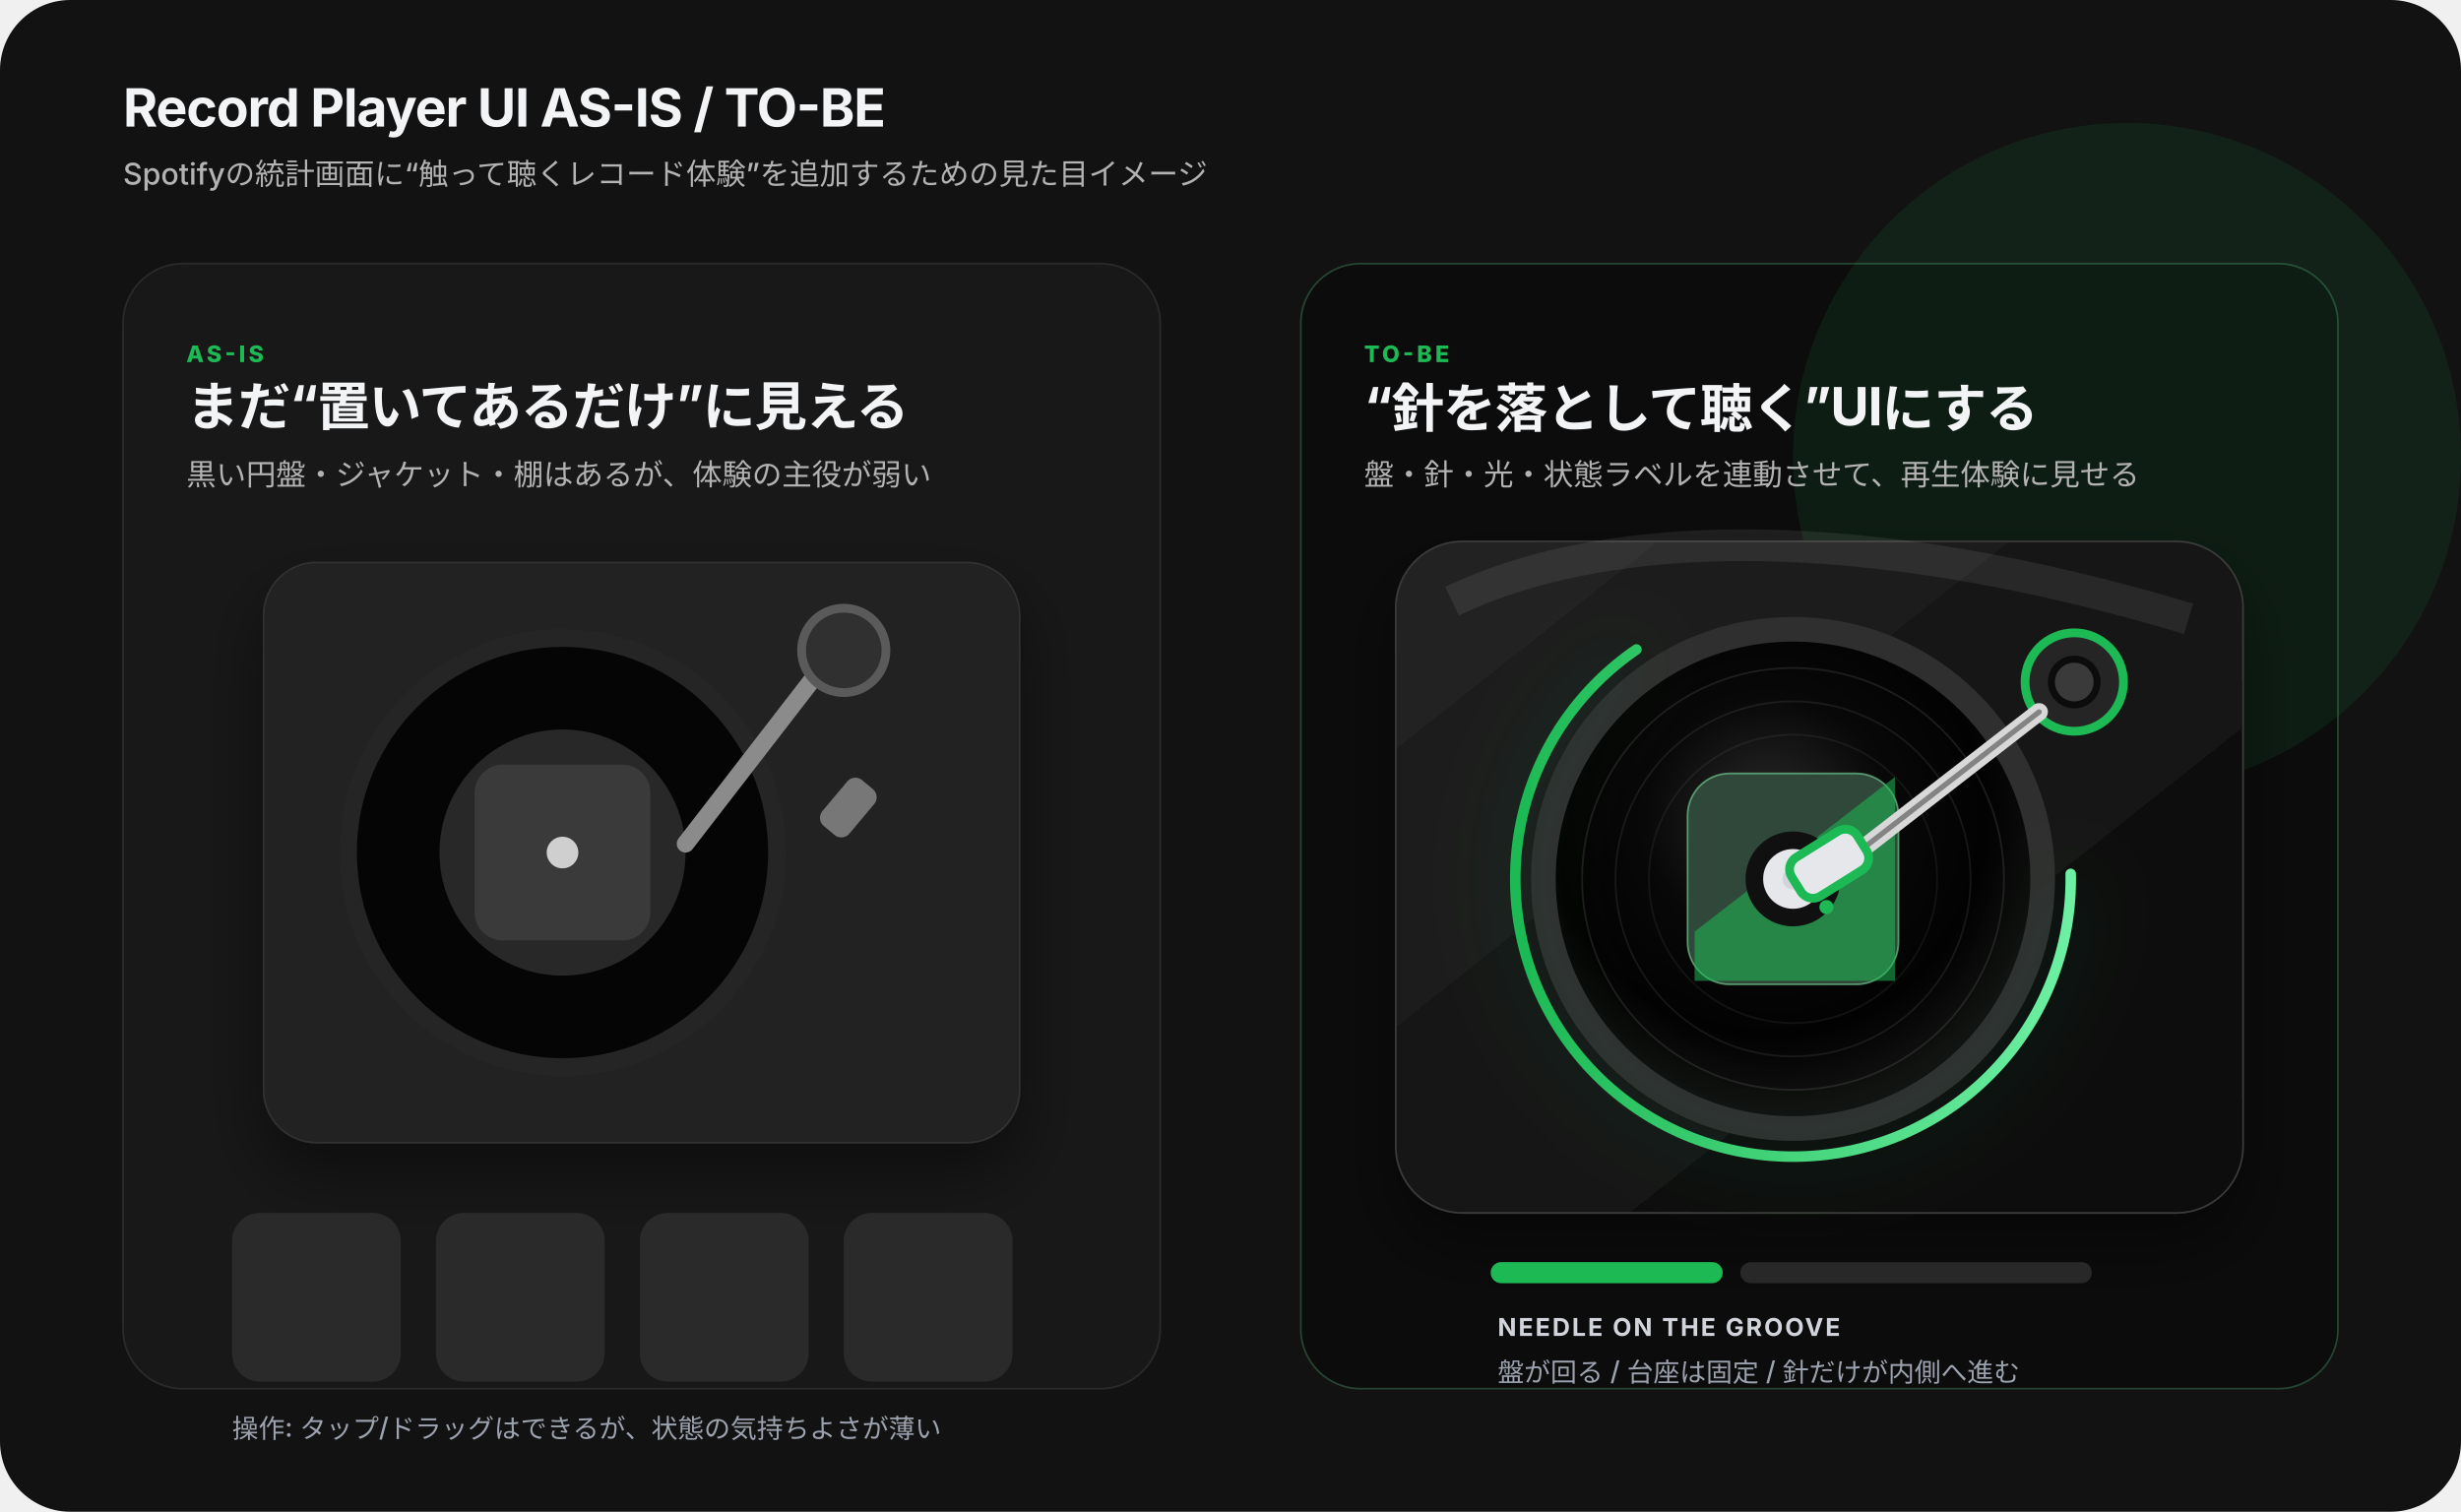
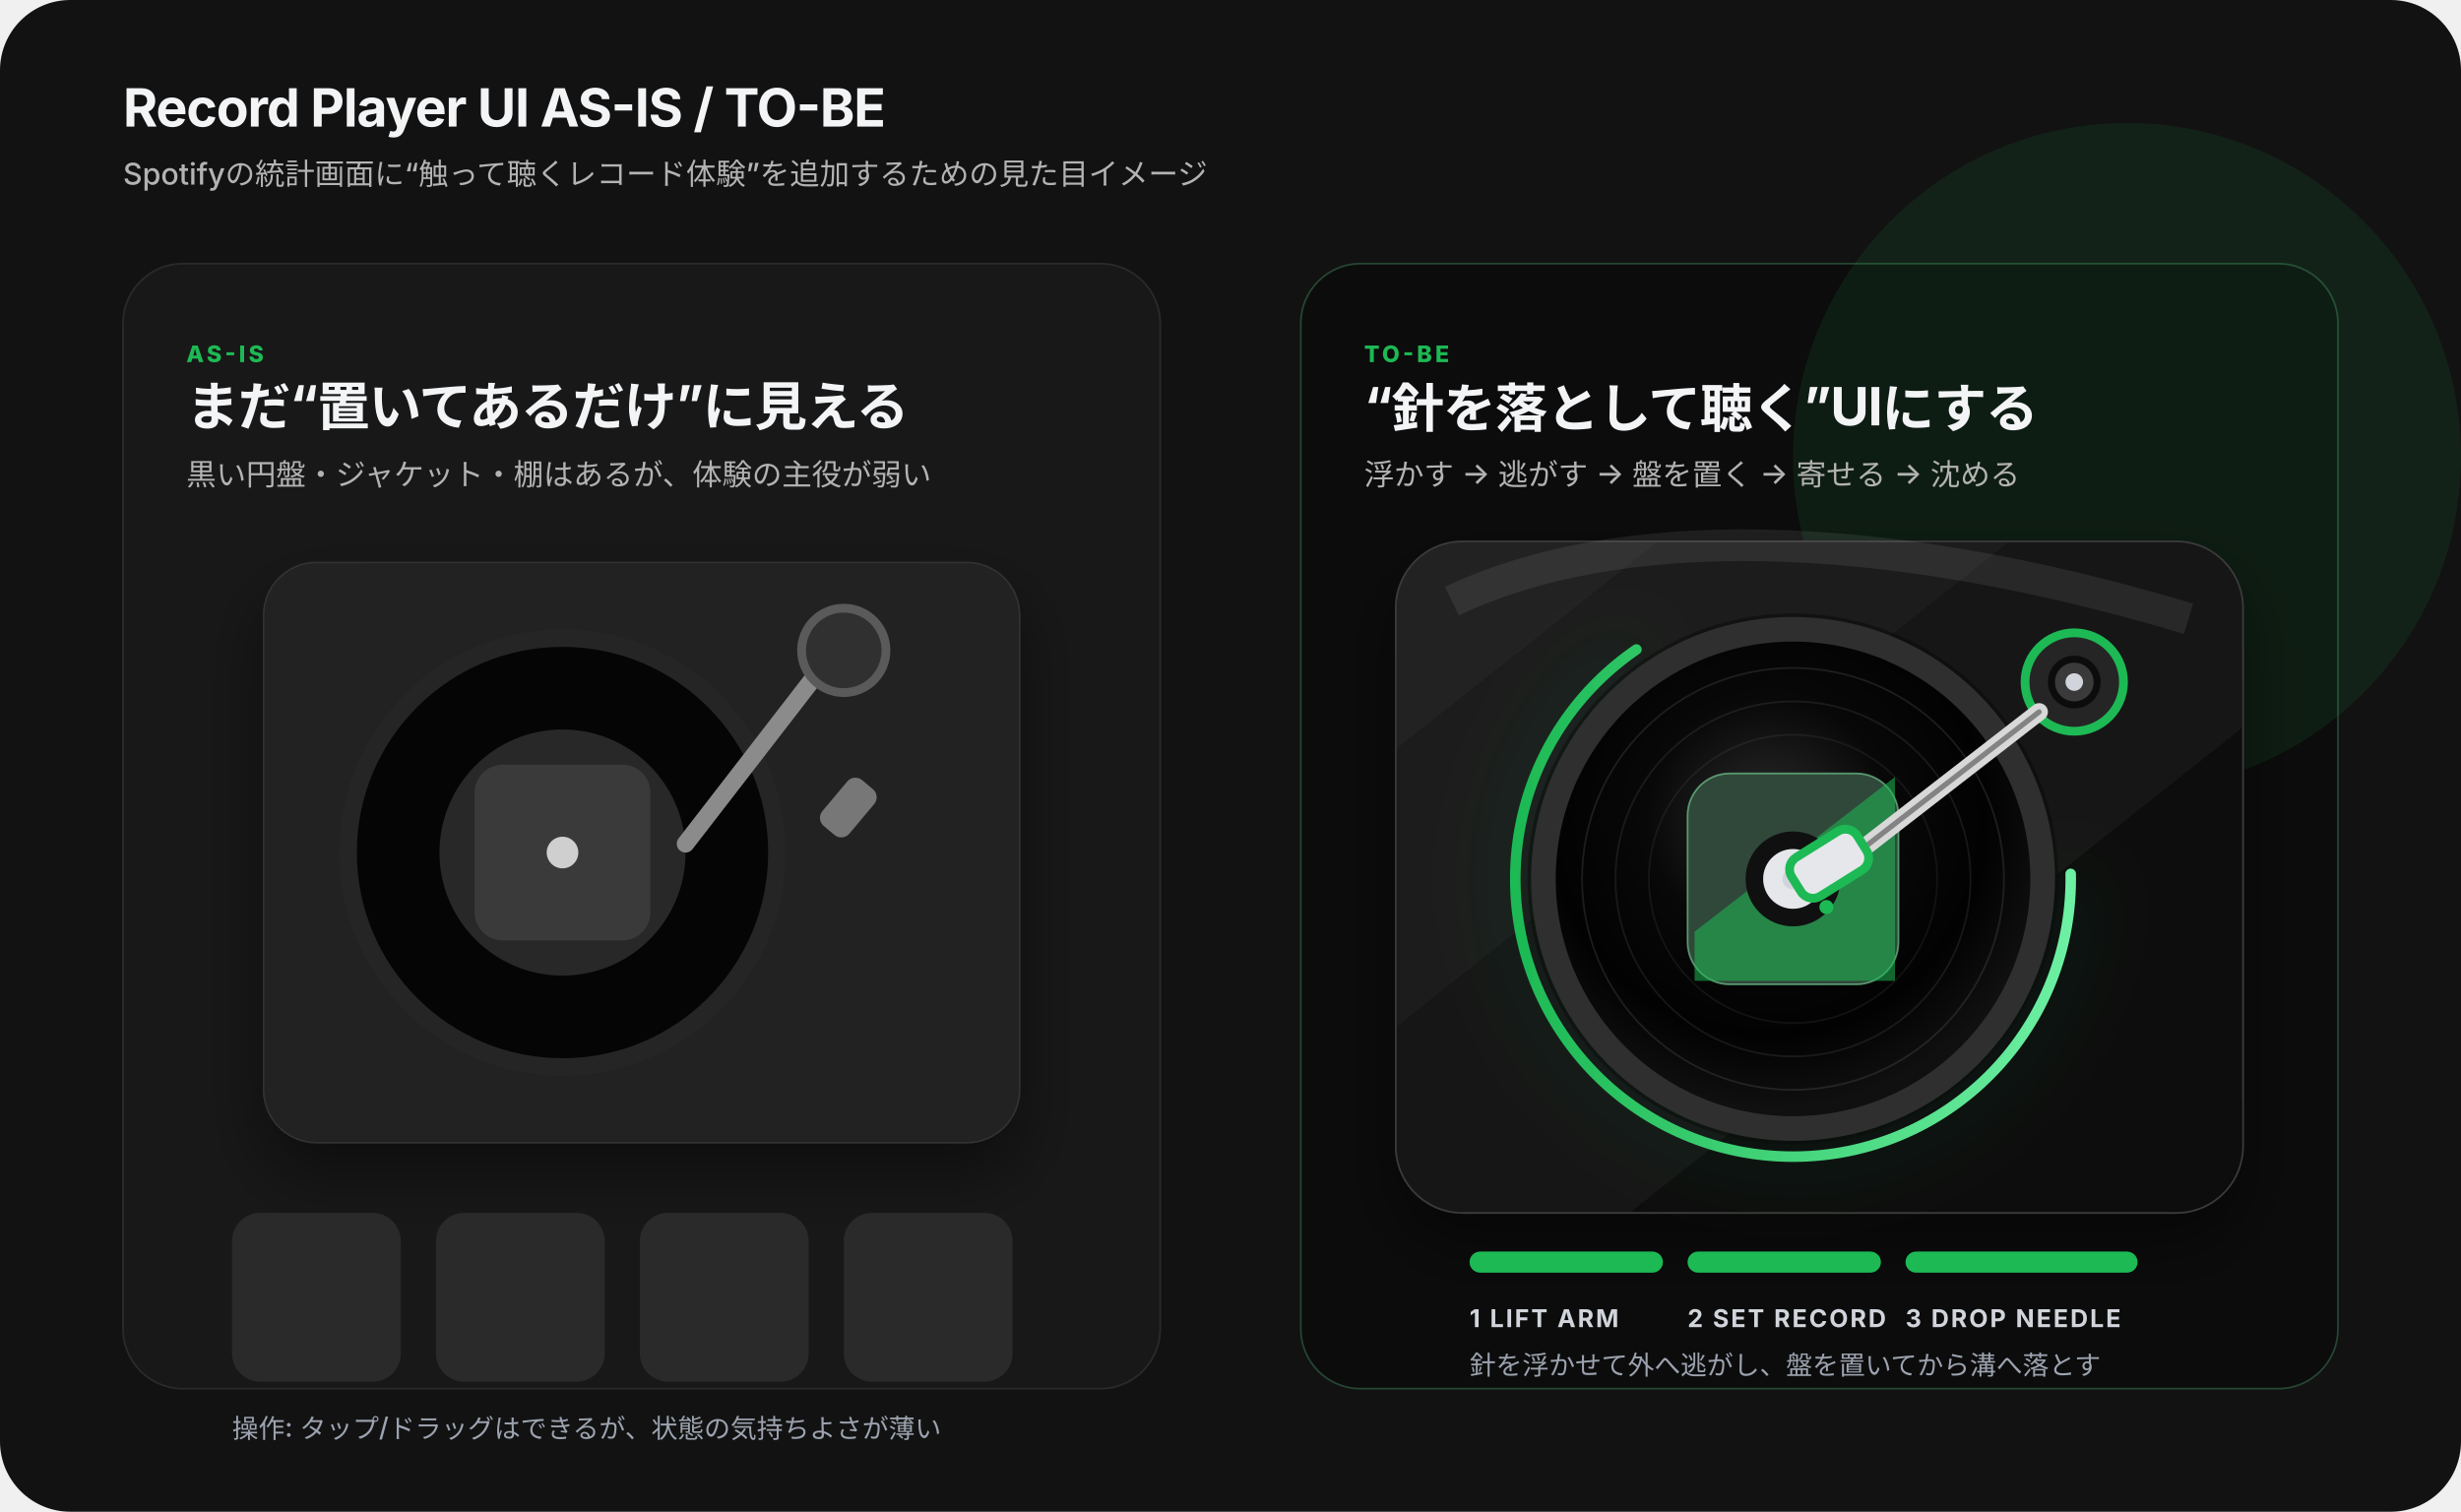
<svg xmlns="http://www.w3.org/2000/svg" width="1400" height="860" viewBox="0 0 1400 860" role="img" aria-labelledby="title desc">
  <defs>
    <radialGradient id="vinyl" cx="45%" cy="38%" r="58%">
      <stop offset="0%" stop-color="#2b2b2b" />
      <stop offset="42%" stop-color="#080808" />
      <stop offset="75%" stop-color="#020202" />
      <stop offset="100%" stop-color="#101010" />
    </radialGradient>
    <linearGradient id="panel" x1="0" x2="1" y1="0" y2="1">
      <stop offset="0" stop-color="#242424" />
      <stop offset="1" stop-color="#070707" />
    </linearGradient>
    <linearGradient id="accent" x1="0" x2="1" y1="0" y2="0">
      <stop offset="0" stop-color="#1DB954" />
      <stop offset="1" stop-color="#6df0a3" />
    </linearGradient>
    <filter id="softShadow" x="-20%" y="-20%" width="140%" height="140%">
      <feDropShadow dx="0" dy="18" stdDeviation="18" flood-color="#000" flood-opacity="0.44" />
    </filter>
    <filter id="greenGlow" x="-40%" y="-40%" width="180%" height="180%">
      <feDropShadow dx="0" dy="0" stdDeviation="10" flood-color="#1DB954" flood-opacity="0.7" />
      <feDropShadow dx="0" dy="0" stdDeviation="22" flood-color="#1DB954" flood-opacity="0.35" />
    </filter>
    <style>
      .bg { fill: #121212; }
      .label { fill: #f3f4f6; font: 700 30px Inter, Arial, sans-serif; letter-spacing: -0.02em; }
      .caption { fill: #b3b3b3; font: 500 17px Inter, Arial, sans-serif; }
      .small { fill: #d1d5db; font: 700 14px Inter, Arial, sans-serif; letter-spacing: 0.08em; }
      .note { fill: #9ca3af; font: 500 15px Inter, Arial, sans-serif; }
      .chip { fill: #1DB954; font: 800 13px Inter, Arial, sans-serif; letter-spacing: 0.14em; }
-       .spin { transform-origin: 1020px 430px; animation: spin 6s linear infinite; }
      .pulse { animation: pulse 1.8s ease-in-out infinite alternate; }
      .shine { animation: shine 3.8s ease-in-out infinite; }
-       @keyframes spin { to { transform: rotate(360deg); } }
      @keyframes pulse { from { opacity: .35; } to { opacity: .95; } }
      @keyframes shine { 0%, 100% { opacity: .15; } 50% { opacity: .55; } }
    </style>
  </defs>
  <rect class="bg" width="1400" height="860" rx="40" />
  <text x="70" y="72" class="label">Record Player UI AS-IS / TO-BE</text>
  <text x="70" y="105" class="caption">Spotifyの統計画面に“触って聴くレコード体験”を追加するための見た目イメージ</text>
  <g transform="translate(70 150)">
    <rect width="590" height="640" rx="34" fill="#181818" stroke="#2a2a2a" />
    <text x="36" y="56" class="chip">AS-IS</text>
    <text x="36" y="92" class="label" font-size="28">まだ“置いてあるだけ”に見える</text>
    <text x="36" y="126" class="caption">黒い円盤・ジャケット・棚はあるが、体験の主役が弱い</text>
    <rect x="80" y="170" width="430" height="330" rx="30" fill="#202020" stroke="#303030" filter="url(#softShadow)" />
    <circle cx="250" cy="335" r="122" fill="#050505" stroke="#252525" stroke-width="10" />
    <circle cx="250" cy="335" r="70" fill="#282828" />
    <rect x="200" y="285" width="100" height="100" rx="16" fill="#3a3a3a" />
    <circle cx="250" cy="335" r="9" fill="#cfcfcf" />
    <line x1="405" y1="220" x2="320" y2="330" stroke="#8b8b8b" stroke-width="10" stroke-linecap="round" />
    <circle cx="410" cy="220" r="24" fill="#303030" stroke="#5a5a5a" stroke-width="5" />
    <rect x="394" y="316" width="34" height="20" rx="6" fill="#777" transform="rotate(-50 394 316)" />
    <g transform="translate(62 540)">
      <rect width="96" height="96" rx="16" fill="#2a2a2a" />
      <rect x="116" width="96" height="96" rx="16" fill="#2a2a2a" />
      <rect x="232" width="96" height="96" rx="16" fill="#2a2a2a" />
      <rect x="348" width="96" height="96" rx="16" fill="#2a2a2a" />
      <text x="0" y="128" class="note">操作: タップ/ドラッグはできるが、状態の気持ちよさが薄い</text>
    </g>
  </g>
  <g transform="translate(740 150)">
    <rect width="590" height="640" rx="34" fill="#0c0c0c" stroke="#254532" />
    <circle cx="470" cy="110" r="190" fill="#1DB954" opacity="0.10" class="pulse" />
    <text x="36" y="56" class="chip">TO-BE</text>
    <text x="36" y="92" class="label" font-size="28">“針を落として聴く”UIにする</text>
-     <text x="36" y="126" class="caption">盤・針・光・状態ラベルを連動させて、再生体験に見せる</text>
+     <text x="36" y="126" class="caption">浮かす → 逃がす → 盤を置く → 寄せる → 沈める</text>
    <rect x="54" y="158" width="482" height="382" rx="38" fill="url(#panel)" stroke="#3a3a3a" filter="url(#softShadow)" />
    <path d="M86 192 C178 148, 325 148, 505 202" fill="none" stroke="#fff" stroke-opacity="0.08" stroke-width="18" class="shine" />
-     <g class="spin">
-       <circle cx="280" cy="350" r="142" fill="url(#vinyl)" stroke="#2f2f2f" stroke-width="14" />
-       <circle cx="280" cy="350" r="120" fill="none" stroke="#fff" stroke-opacity="0.10" stroke-width="1" />
-       <circle cx="280" cy="350" r="101" fill="none" stroke="#fff" stroke-opacity="0.08" stroke-width="1" />
-       <circle cx="280" cy="350" r="82" fill="none" stroke="#fff" stroke-opacity="0.06" stroke-width="1" />
-       <rect x="220" y="290" width="120" height="120" rx="24" fill="#30483a" stroke="#87efac" stroke-opacity="0.55" />
-       <path d="M224 380 L338 292 L338 408 L224 408Z" fill="#1DB954" opacity="0.55" />
-       <circle cx="280" cy="350" r="22" fill="#e5e7eb" stroke="#101010" stroke-width="10" />
-       <circle cx="280" cy="350" r="6" fill="#d1d5db" />
+     <circle cx="280" cy="350" r="151" fill="#050505" opacity="0.42" />
+     <circle cx="280" cy="350" r="158" fill="none" stroke="url(#accent)" stroke-width="6" stroke-linecap="round" stroke-dasharray="650 340" filter="url(#greenGlow)">
+       <animate attributeName="opacity" values="0.20;0.20;0.95;0.42;0.42" keyTimes="0;0.30;0.48;0.64;1" dur="7s" repeatCount="indefinite" />
+     </circle>
+     <g>
+       <animateTransform attributeName="transform" type="translate" values="0 -46;0 -46;0 10;0 0;0 0" keyTimes="0;0.32;0.46;0.54;1" dur="7s" repeatCount="indefinite" />
+       <animate attributeName="opacity" values="0.28;0.28;1;1;1" keyTimes="0;0.30;0.48;0.54;1" dur="7s" repeatCount="indefinite" />
+       <g>
+         <animateTransform attributeName="transform" type="rotate" from="0 280 350" to="360 280 350" dur="6s" repeatCount="indefinite" />
+         <circle cx="280" cy="350" r="142" fill="url(#vinyl)" stroke="#2f2f2f" stroke-width="14" />
+         <circle cx="280" cy="350" r="120" fill="none" stroke="#fff" stroke-opacity="0.10" stroke-width="1" />
+         <circle cx="280" cy="350" r="101" fill="none" stroke="#fff" stroke-opacity="0.08" stroke-width="1" />
+         <circle cx="280" cy="350" r="82" fill="none" stroke="#fff" stroke-opacity="0.06" stroke-width="1" />
+         <rect x="220" y="290" width="120" height="120" rx="24" fill="#30483a" stroke="#87efac" stroke-opacity="0.55" />
+         <path d="M224 380 L338 292 L338 408 L224 408Z" fill="#1DB954" opacity="0.55" />
+         <circle cx="280" cy="350" r="22" fill="#e5e7eb" stroke="#101010" stroke-width="10" />
+         <circle cx="280" cy="350" r="6" fill="#d1d5db" />
+       </g>
    </g>
-     <circle cx="280" cy="350" r="158" fill="none" stroke="url(#accent)" stroke-width="6" stroke-linecap="round" stroke-dasharray="650 340" filter="url(#greenGlow)" class="pulse" />
    <g class="arm">
      <circle cx="440" cy="238" r="28" fill="#252525" stroke="#1DB954" stroke-width="5" />
      <circle cx="440" cy="238" r="13" fill="#3a3a3a" stroke="#0c0c0c" stroke-width="4" />
+       <circle cx="440" cy="238" r="5" fill="#d1d5db" />
      <g>
-         <animateTransform attributeName="transform" type="rotate" values="-11 440 238; 7 440 238; 7 440 238; -11 440 238" keyTimes="0;0.45;0.65;1" dur="5.6s" repeatCount="indefinite" />
-         <line x1="420" y1="255" x2="300" y2="348" stroke="#d8d8d8" stroke-width="10" stroke-linecap="round" />
-         <line x1="420" y1="255" x2="300" y2="348" stroke="#5f5f5f" stroke-width="3" stroke-linecap="round" opacity="0.7" />
-         <rect x="275" y="342" width="44" height="26" rx="8" fill="#e5e7eb" stroke="#1DB954" stroke-width="5" transform="rotate(-32 275 342)" />
-         <circle cx="299" cy="366" r="4" fill="#1DB954" />
+         <animateTransform attributeName="transform" type="rotate" values="-8 440 238;-8 440 238;-31 440 238;-31 440 238;-12 440 238;-12 440 238" keyTimes="0;0.12;0.28;0.56;0.76;1" dur="7s" repeatCount="indefinite" />
+         <g>
+           <animateTransform attributeName="transform" type="translate" values="0 0;0 -18;0 -18;0 -18;0 -18;0 0;0 0" keyTimes="0;0.12;0.28;0.58;0.76;0.86;1" dur="7s" repeatCount="indefinite" />
+           <line x1="420" y1="255" x2="300" y2="348" stroke="#d8d8d8" stroke-width="10" stroke-linecap="round" />
+           <line x1="420" y1="255" x2="300" y2="348" stroke="#5f5f5f" stroke-width="3" stroke-linecap="round" opacity="0.7" />
+           <rect x="275" y="342" width="44" height="26" rx="8" fill="#e5e7eb" stroke="#1DB954" stroke-width="5" transform="rotate(-32 275 342)" />
+           <circle cx="299" cy="366" r="4" fill="#1DB954">
+             <animate attributeName="r" values="4;4;4;7;4" keyTimes="0;0.78;0.86;0.90;1" dur="7s" repeatCount="indefinite" />
+           </circle>
+         </g>
      </g>
    </g>
-     <rect x="108" y="568" width="132" height="12" rx="6" fill="#1DB954" />
-     <rect x="250" y="568" width="200" height="12" rx="6" fill="#ffffff" opacity="0.12" />
-     <text x="112" y="610" class="small">NEEDLE ON THE GROOVE</text>
-     <text x="112" y="636" class="note">盤が回る / 台座は固定 / 針だけが内側へ進む</text>
+     <g transform="translate(96 562)">
+       <rect width="110" height="12" rx="6" fill="#1DB954">
+         <animate attributeName="opacity" values="1;1;0.28;0.28;0.28;1" keyTimes="0;0.16;0.30;0.58;0.84;1" dur="7s" repeatCount="indefinite" />
+       </rect>
+       <rect x="124" width="110" height="12" rx="6" fill="#1DB954">
+         <animate attributeName="opacity" values="0.28;0.28;1;1;0.28;0.28" keyTimes="0;0.30;0.44;0.56;0.70;1" dur="7s" repeatCount="indefinite" />
+       </rect>
+       <rect x="248" width="132" height="12" rx="6" fill="#1DB954">
+         <animate attributeName="opacity" values="0.28;0.28;0.28;0.28;1;1" keyTimes="0;0.56;0.70;0.78;0.88;1" dur="7s" repeatCount="indefinite" />
+       </rect>
+       <text x="0" y="43" class="small">1 LIFT ARM</text>
+       <text x="124" y="43" class="small">2 SET RECORD</text>
+       <text x="248" y="43" class="small">3 DROP NEEDLE</text>
+       <text x="0" y="70" class="note">針を浮かせて外へ逃がし、盤を置いてから溝へ落とす</text>
+     </g>
  </g>
</svg>
